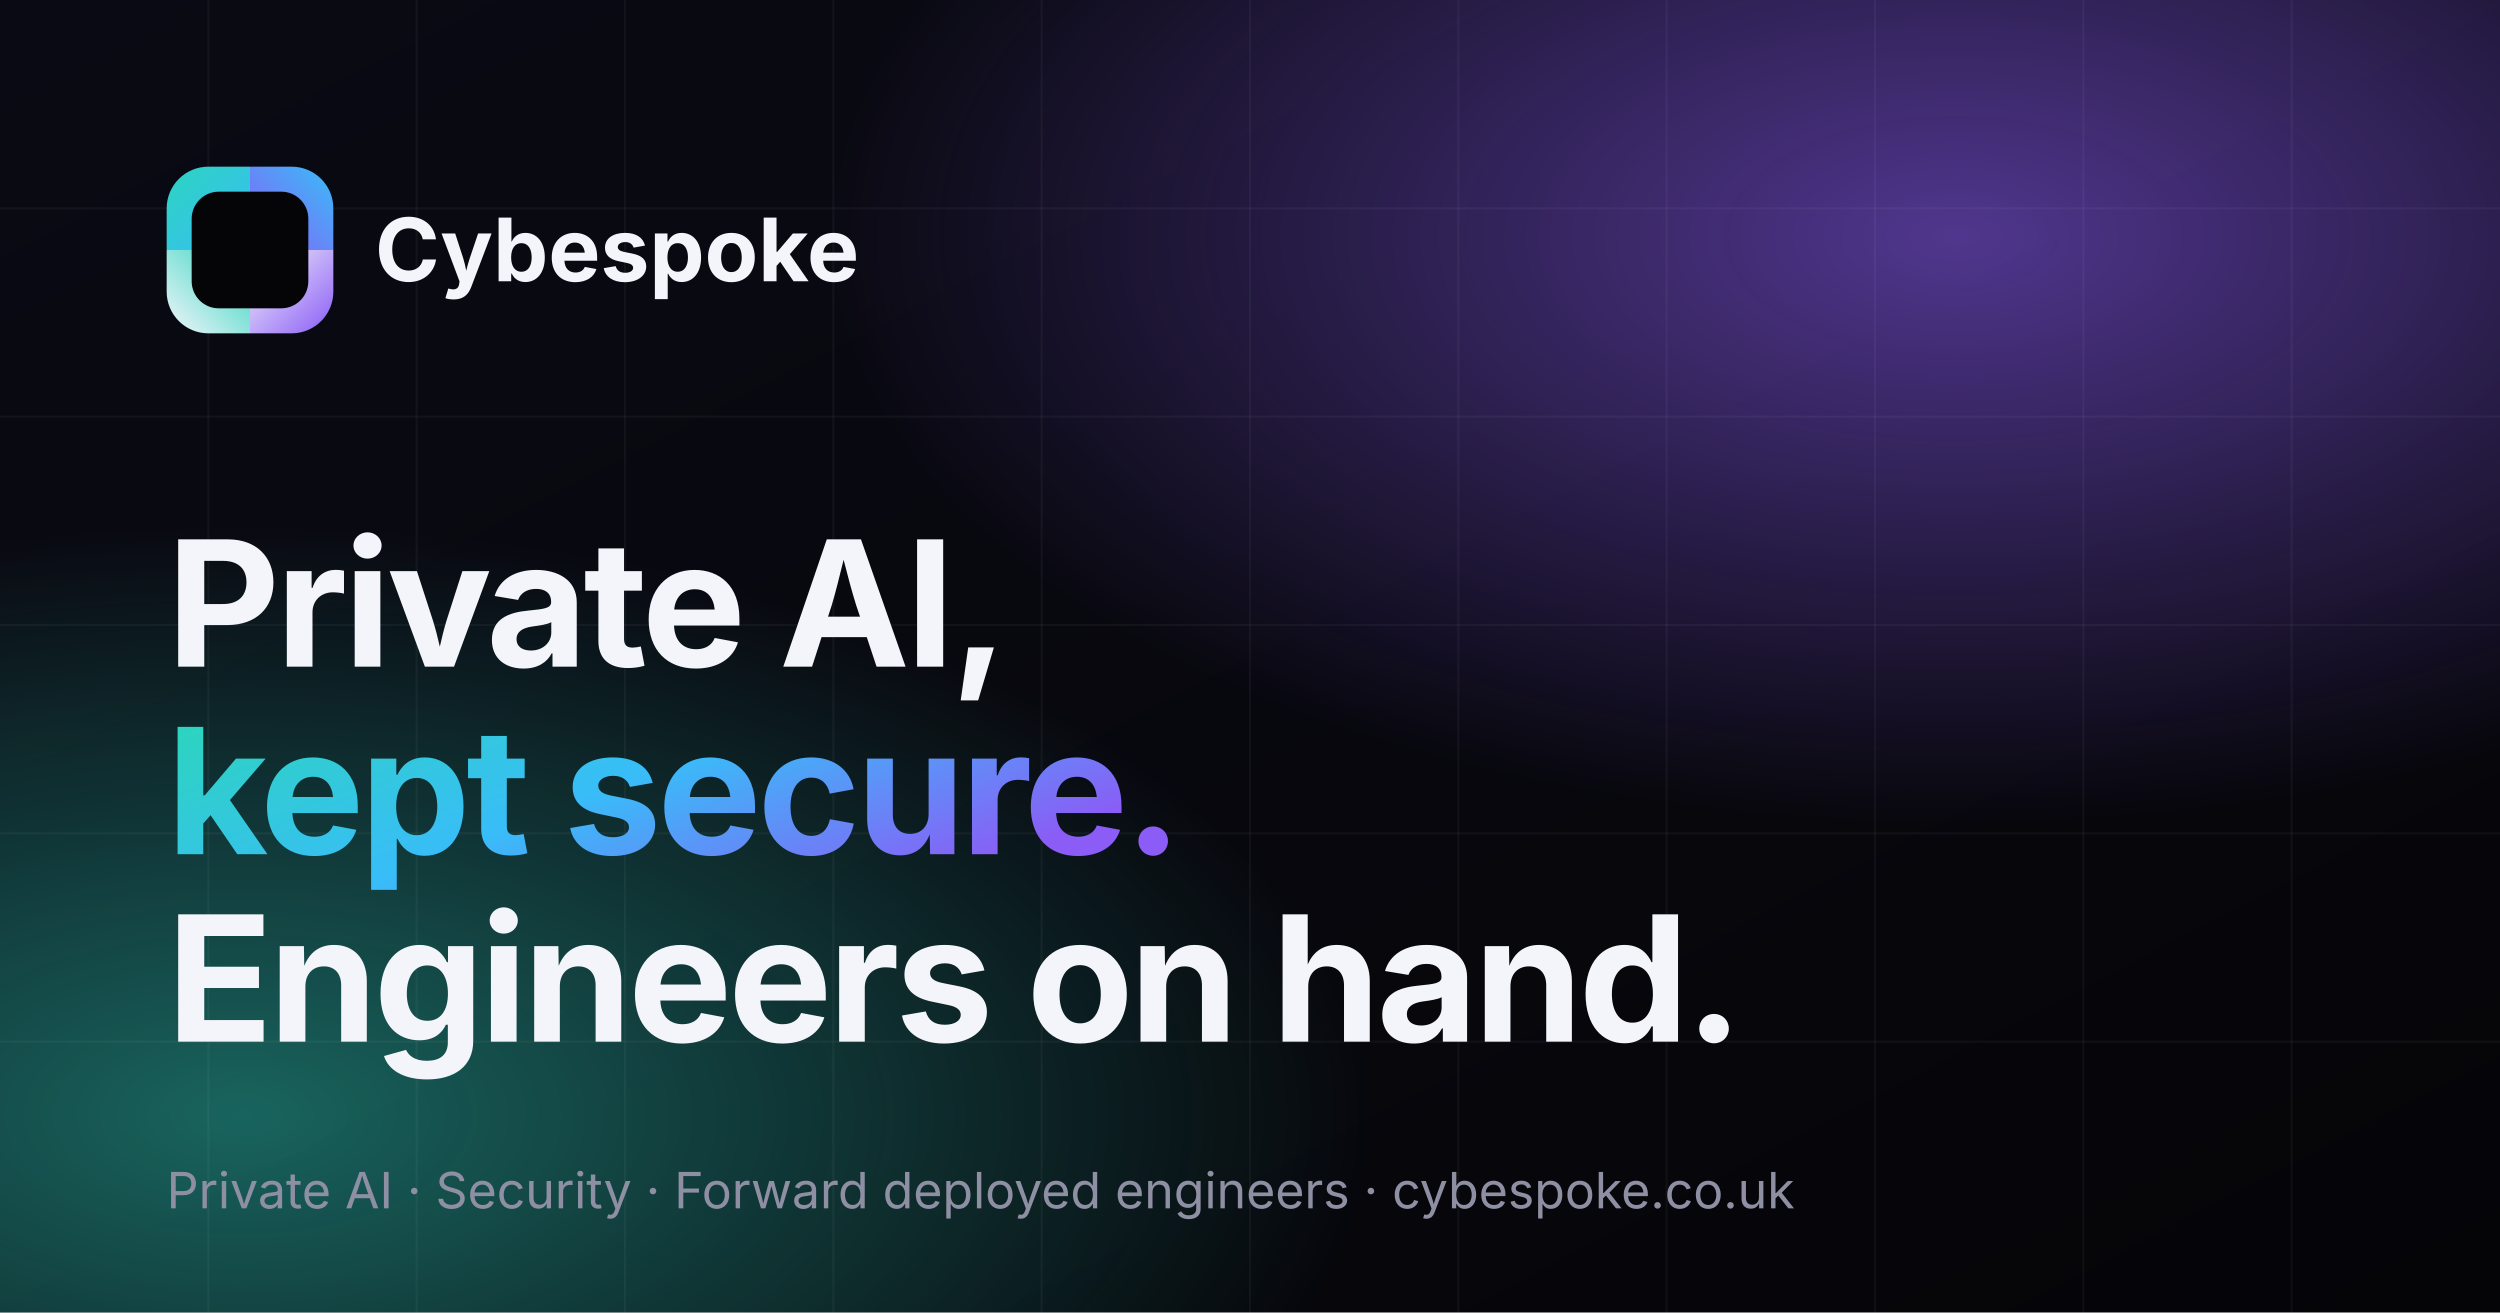
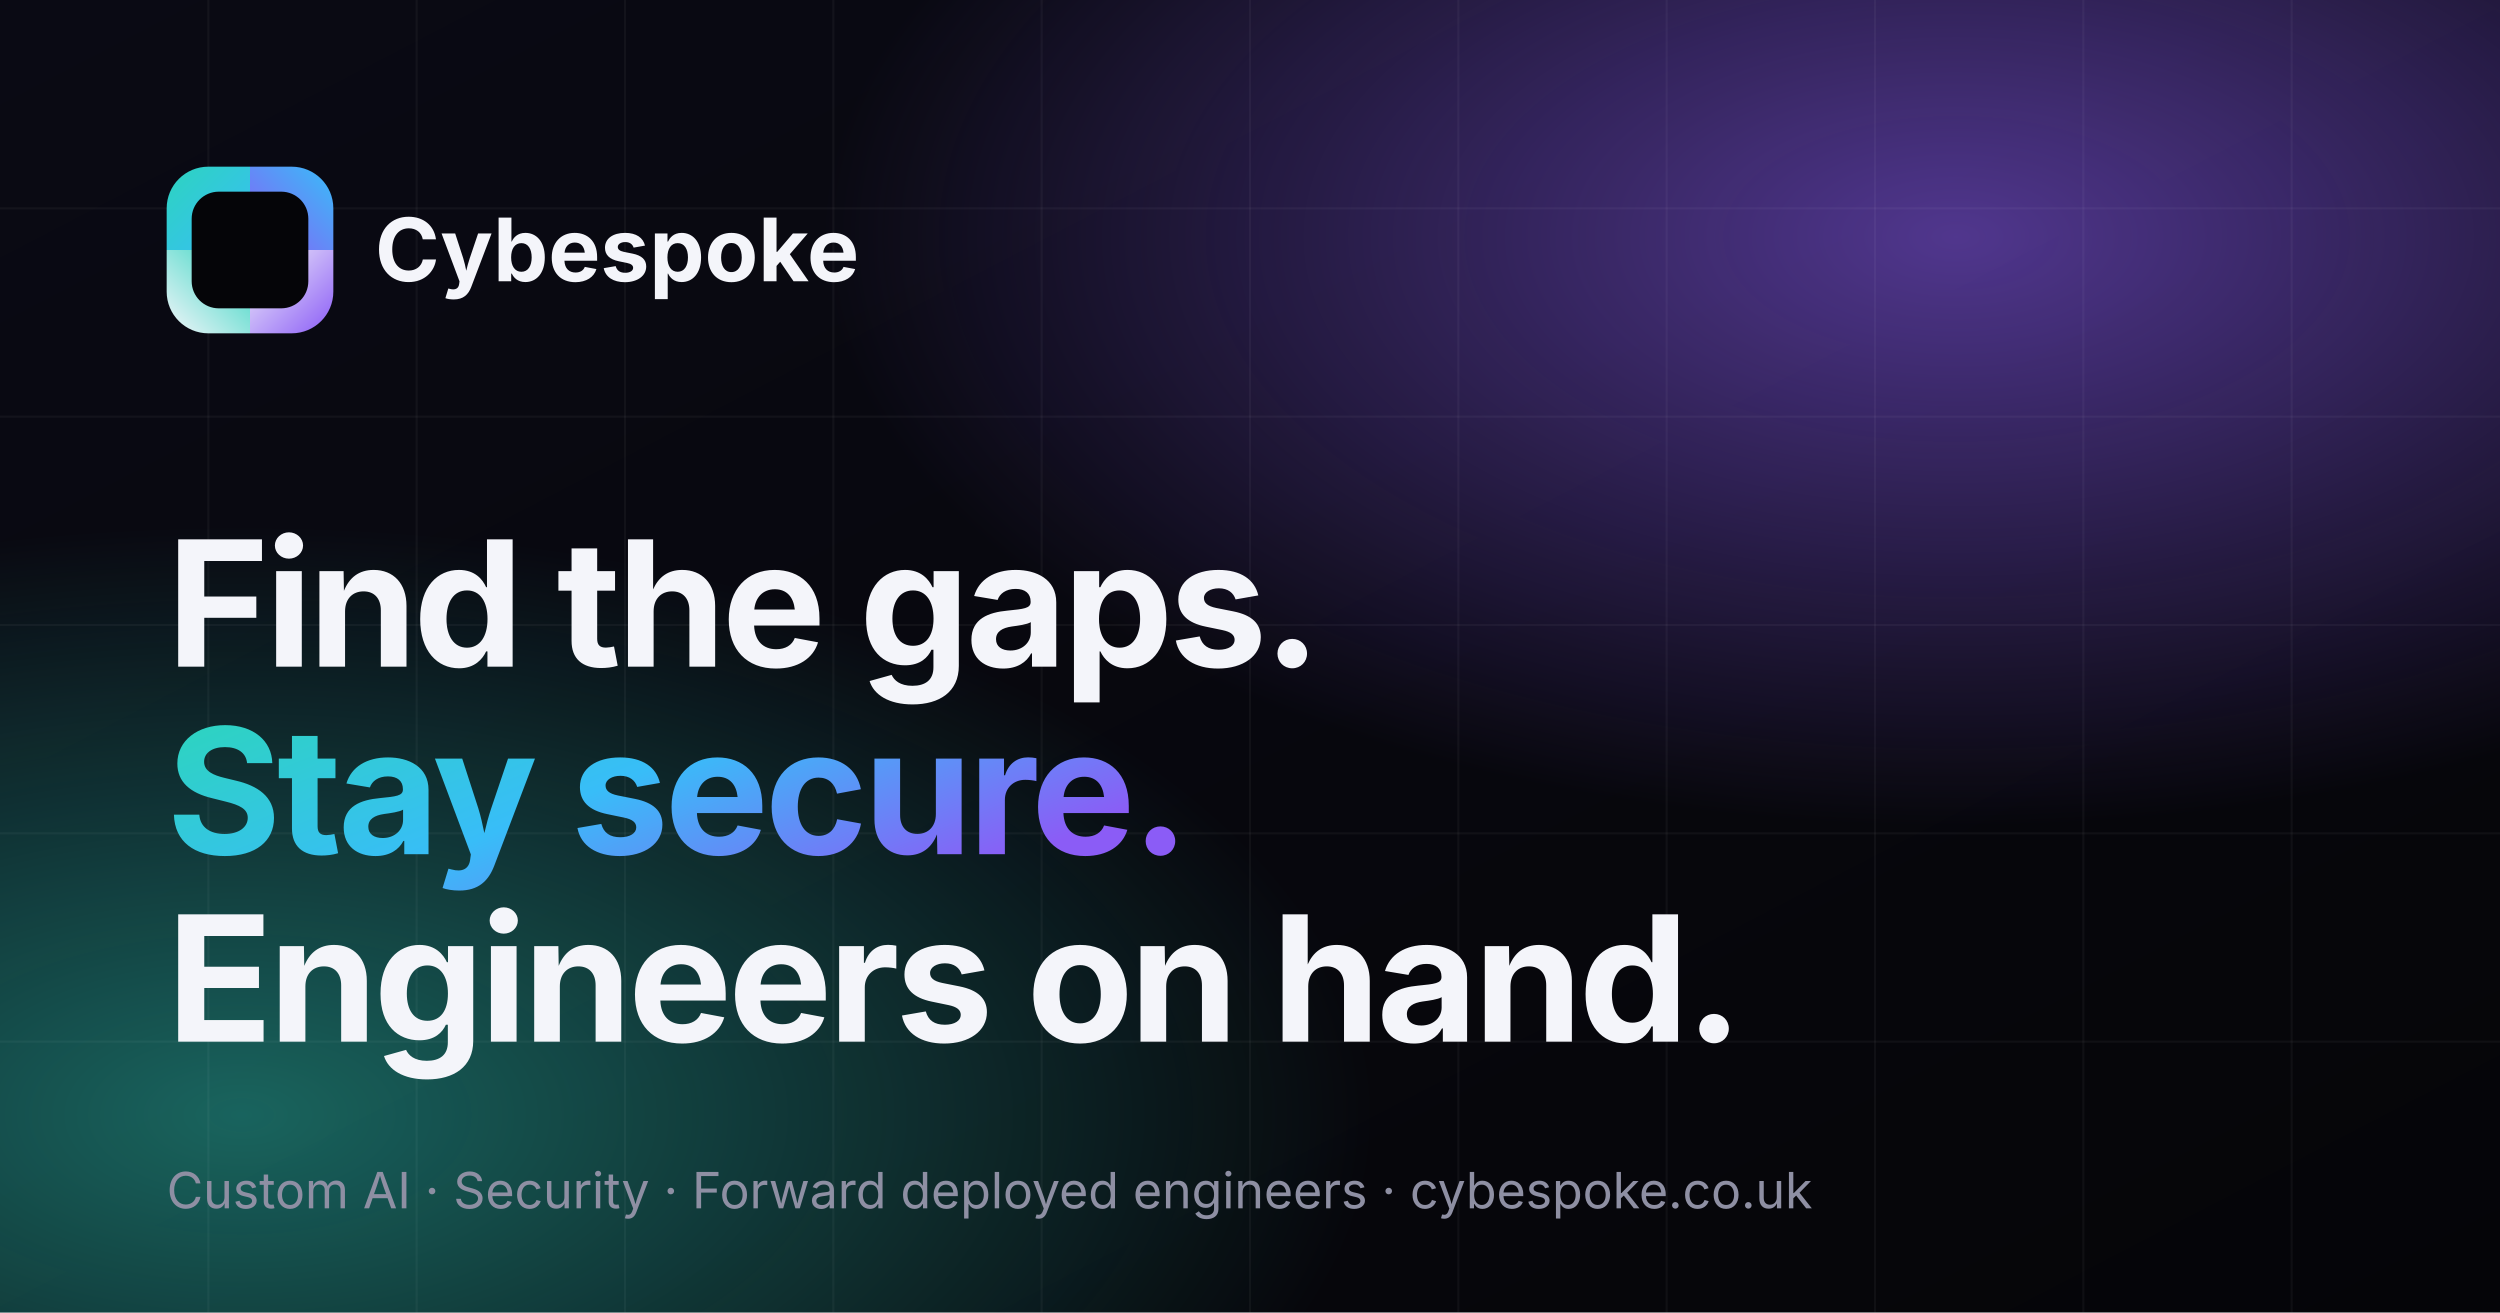
<svg xmlns="http://www.w3.org/2000/svg" viewBox="0 0 1200 630">
  <defs>
    <linearGradient id="bg" x1="0" y1="0" x2="1" y2="1">
      <stop offset="0" stop-color="#0a0a14" />
      <stop offset="1" stop-color="#050508" />
    </linearGradient>
    <radialGradient id="glow1" cx="0.78" cy="0.18" r="0.45">
      <stop offset="0" stop-color="#8b5cf6" stop-opacity="0.55" />
      <stop offset="1" stop-color="#8b5cf6" stop-opacity="0" />
    </radialGradient>
    <radialGradient id="glow2" cx="0.1" cy="0.85" r="0.45">
      <stop offset="0" stop-color="#2dd4bf" stop-opacity="0.45" />
      <stop offset="1" stop-color="#2dd4bf" stop-opacity="0" />
    </radialGradient>
    <linearGradient id="grad" x1="0" y1="0" x2="1" y2="0.4">
      <stop offset="0" stop-color="#2dd4bf" />
      <stop offset="0.5" stop-color="#38bdf8" />
      <stop offset="1" stop-color="#8b5cf6" />
    </linearGradient>
    <linearGradient id="logoQ1" x1="0" y1="0" x2="1" y2="1">
      <stop offset="0" stop-color="#2dd4bf" />
      <stop offset="1" stop-color="#38bdf8" />
    </linearGradient>
    <linearGradient id="logoQ2" x1="1" y1="0" x2="0" y2="1">
      <stop offset="0" stop-color="#38bdf8" />
      <stop offset="1" stop-color="#8b5cf6" />
    </linearGradient>
    <linearGradient id="logoQ3" x1="1" y1="1" x2="0" y2="0">
      <stop offset="0" stop-color="#8b5cf6" />
      <stop offset="1" stop-color="#f4f5fa" />
    </linearGradient>
    <linearGradient id="logoQ4" x1="0" y1="1" x2="1" y2="0">
      <stop offset="0" stop-color="#f4f5fa" />
      <stop offset="1" stop-color="#2dd4bf" />
    </linearGradient>
    <clipPath id="logoClip">
      <rect x="80" y="80" width="80" height="80" rx="20" ry="20" />
    </clipPath>
  </defs>
  <rect width="1200" height="630" fill="url(#bg)" />
  <rect width="1200" height="630" fill="url(#glow1)" />
  <rect width="1200" height="630" fill="url(#glow2)" />
  <g stroke="rgba(255,255,255,0.04)" stroke-width="1">
    <path d="M0 100 H1200 M0 200 H1200 M0 300 H1200 M0 400 H1200 M0 500 H1200" />
    <path d="M100 0 V630 M200 0 V630 M300 0 V630 M400 0 V630 M500 0 V630 M600 0 V630 M700 0 V630 M800 0 V630 M900 0 V630 M1000 0 V630 M1100 0 V630" />
  </g>
  <g clip-path="url(#logoClip)">
    <rect x="80" y="80" width="40" height="40" fill="url(#logoQ1)" />
    <rect x="120" y="80" width="40" height="40" fill="url(#logoQ2)" />
    <rect x="120" y="120" width="40" height="40" fill="url(#logoQ3)" />
    <rect x="80" y="120" width="40" height="40" fill="url(#logoQ4)" />
  </g>
  <rect x="92" y="92" width="56" height="56" rx="13" ry="13" fill="#050508" />
  <text x="180" y="135" font-family="'Space Grotesk', 'Inter', sans-serif" font-size="42" font-weight="700" fill="#f4f5fa">Cybespoke</text>
-   <text x="80" y="320" font-family="'Space Grotesk', 'Inter', sans-serif" font-size="84" font-weight="700" fill="#f4f5fa" letter-spacing="-2">Private AI,</text>
-   <text x="80" y="410" font-family="'Space Grotesk', 'Inter', sans-serif" font-size="84" font-weight="700" fill="url(#grad)" letter-spacing="-2">kept secure.</text>
+   <text x="80" y="320" font-family="'Space Grotesk', 'Inter', sans-serif" font-size="84" font-weight="700" fill="#f4f5fa" letter-spacing="-2">Find the gaps.</text>
+   <text x="80" y="410" font-family="'Space Grotesk', 'Inter', sans-serif" font-size="84" font-weight="700" fill="url(#grad)" letter-spacing="-2">Stay secure.</text>
  <text x="80" y="500" font-family="'Space Grotesk', 'Inter', sans-serif" font-size="84" font-weight="700" fill="#f4f5fa" letter-spacing="-2">Engineers on hand.</text>
-   <text x="80" y="580" font-family="'Inter', sans-serif" font-size="24" fill="#8e8fa3">Private AI · Security · Forward deployed engineers · cybespoke.co.uk</text>
+   <text x="80" y="580" font-family="'Inter', sans-serif" font-size="24" fill="#8e8fa3">Custom AI · Security · Forward deployed engineers · cybespoke.co.uk</text>
</svg>
